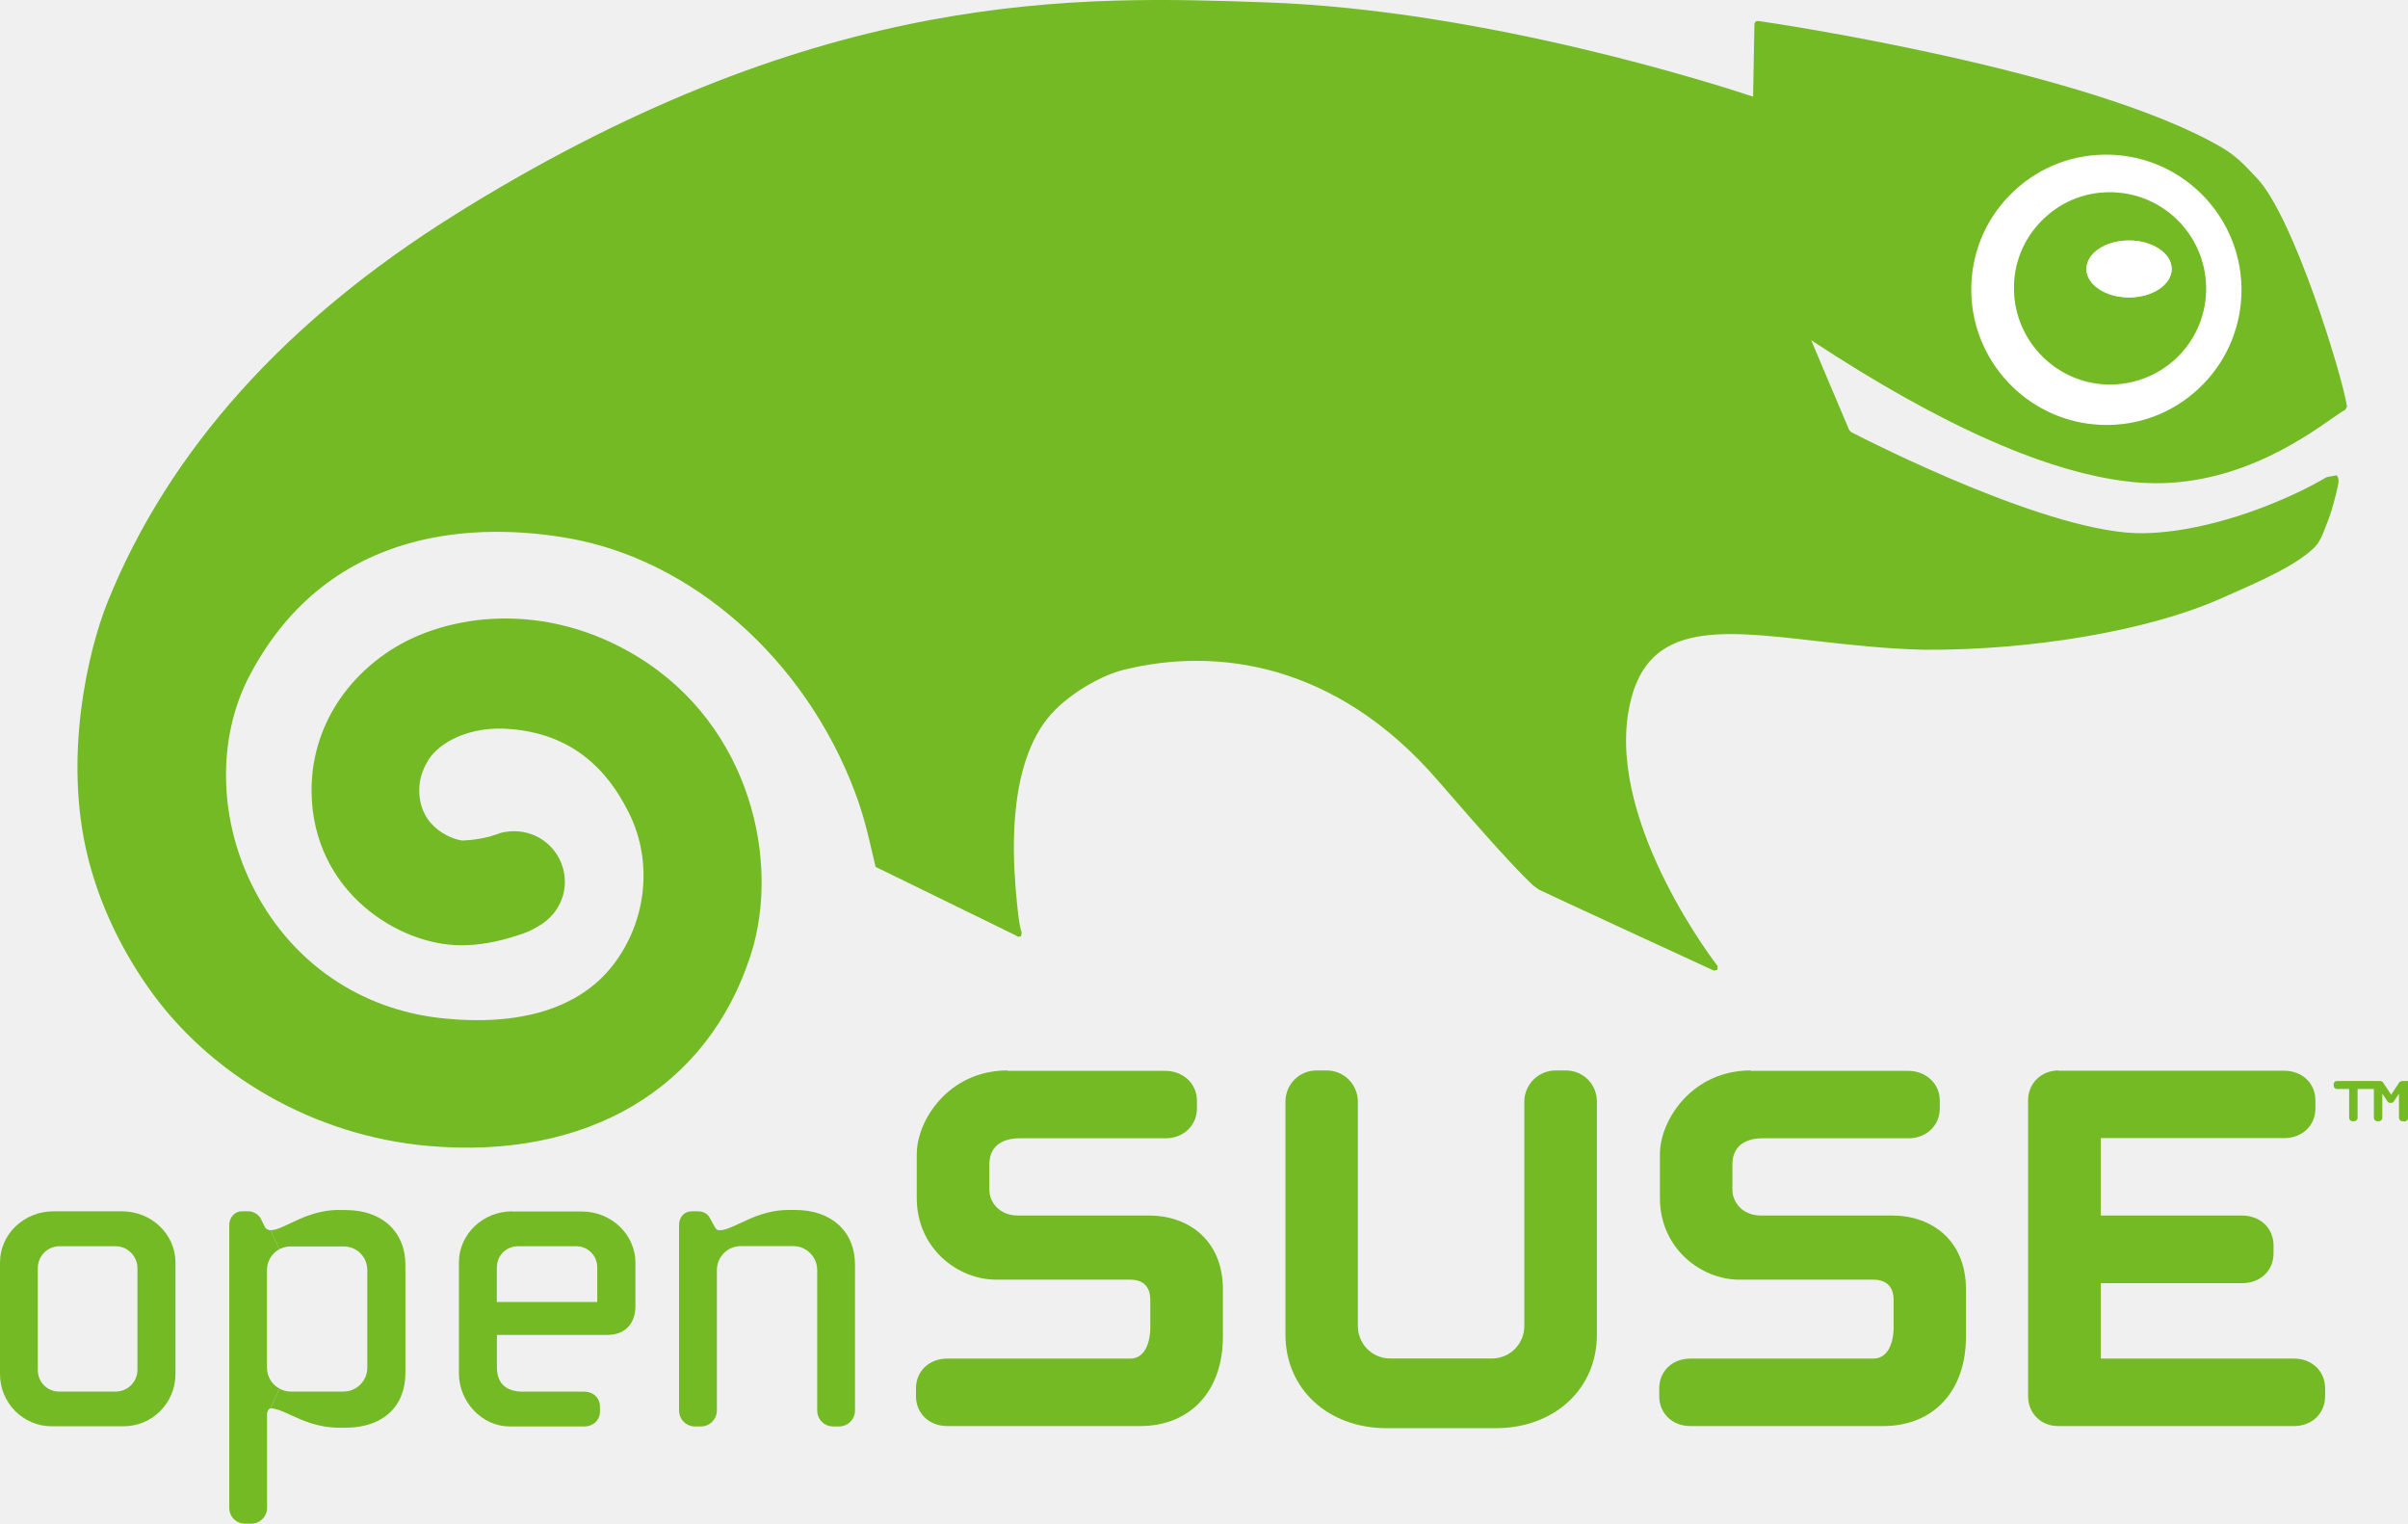
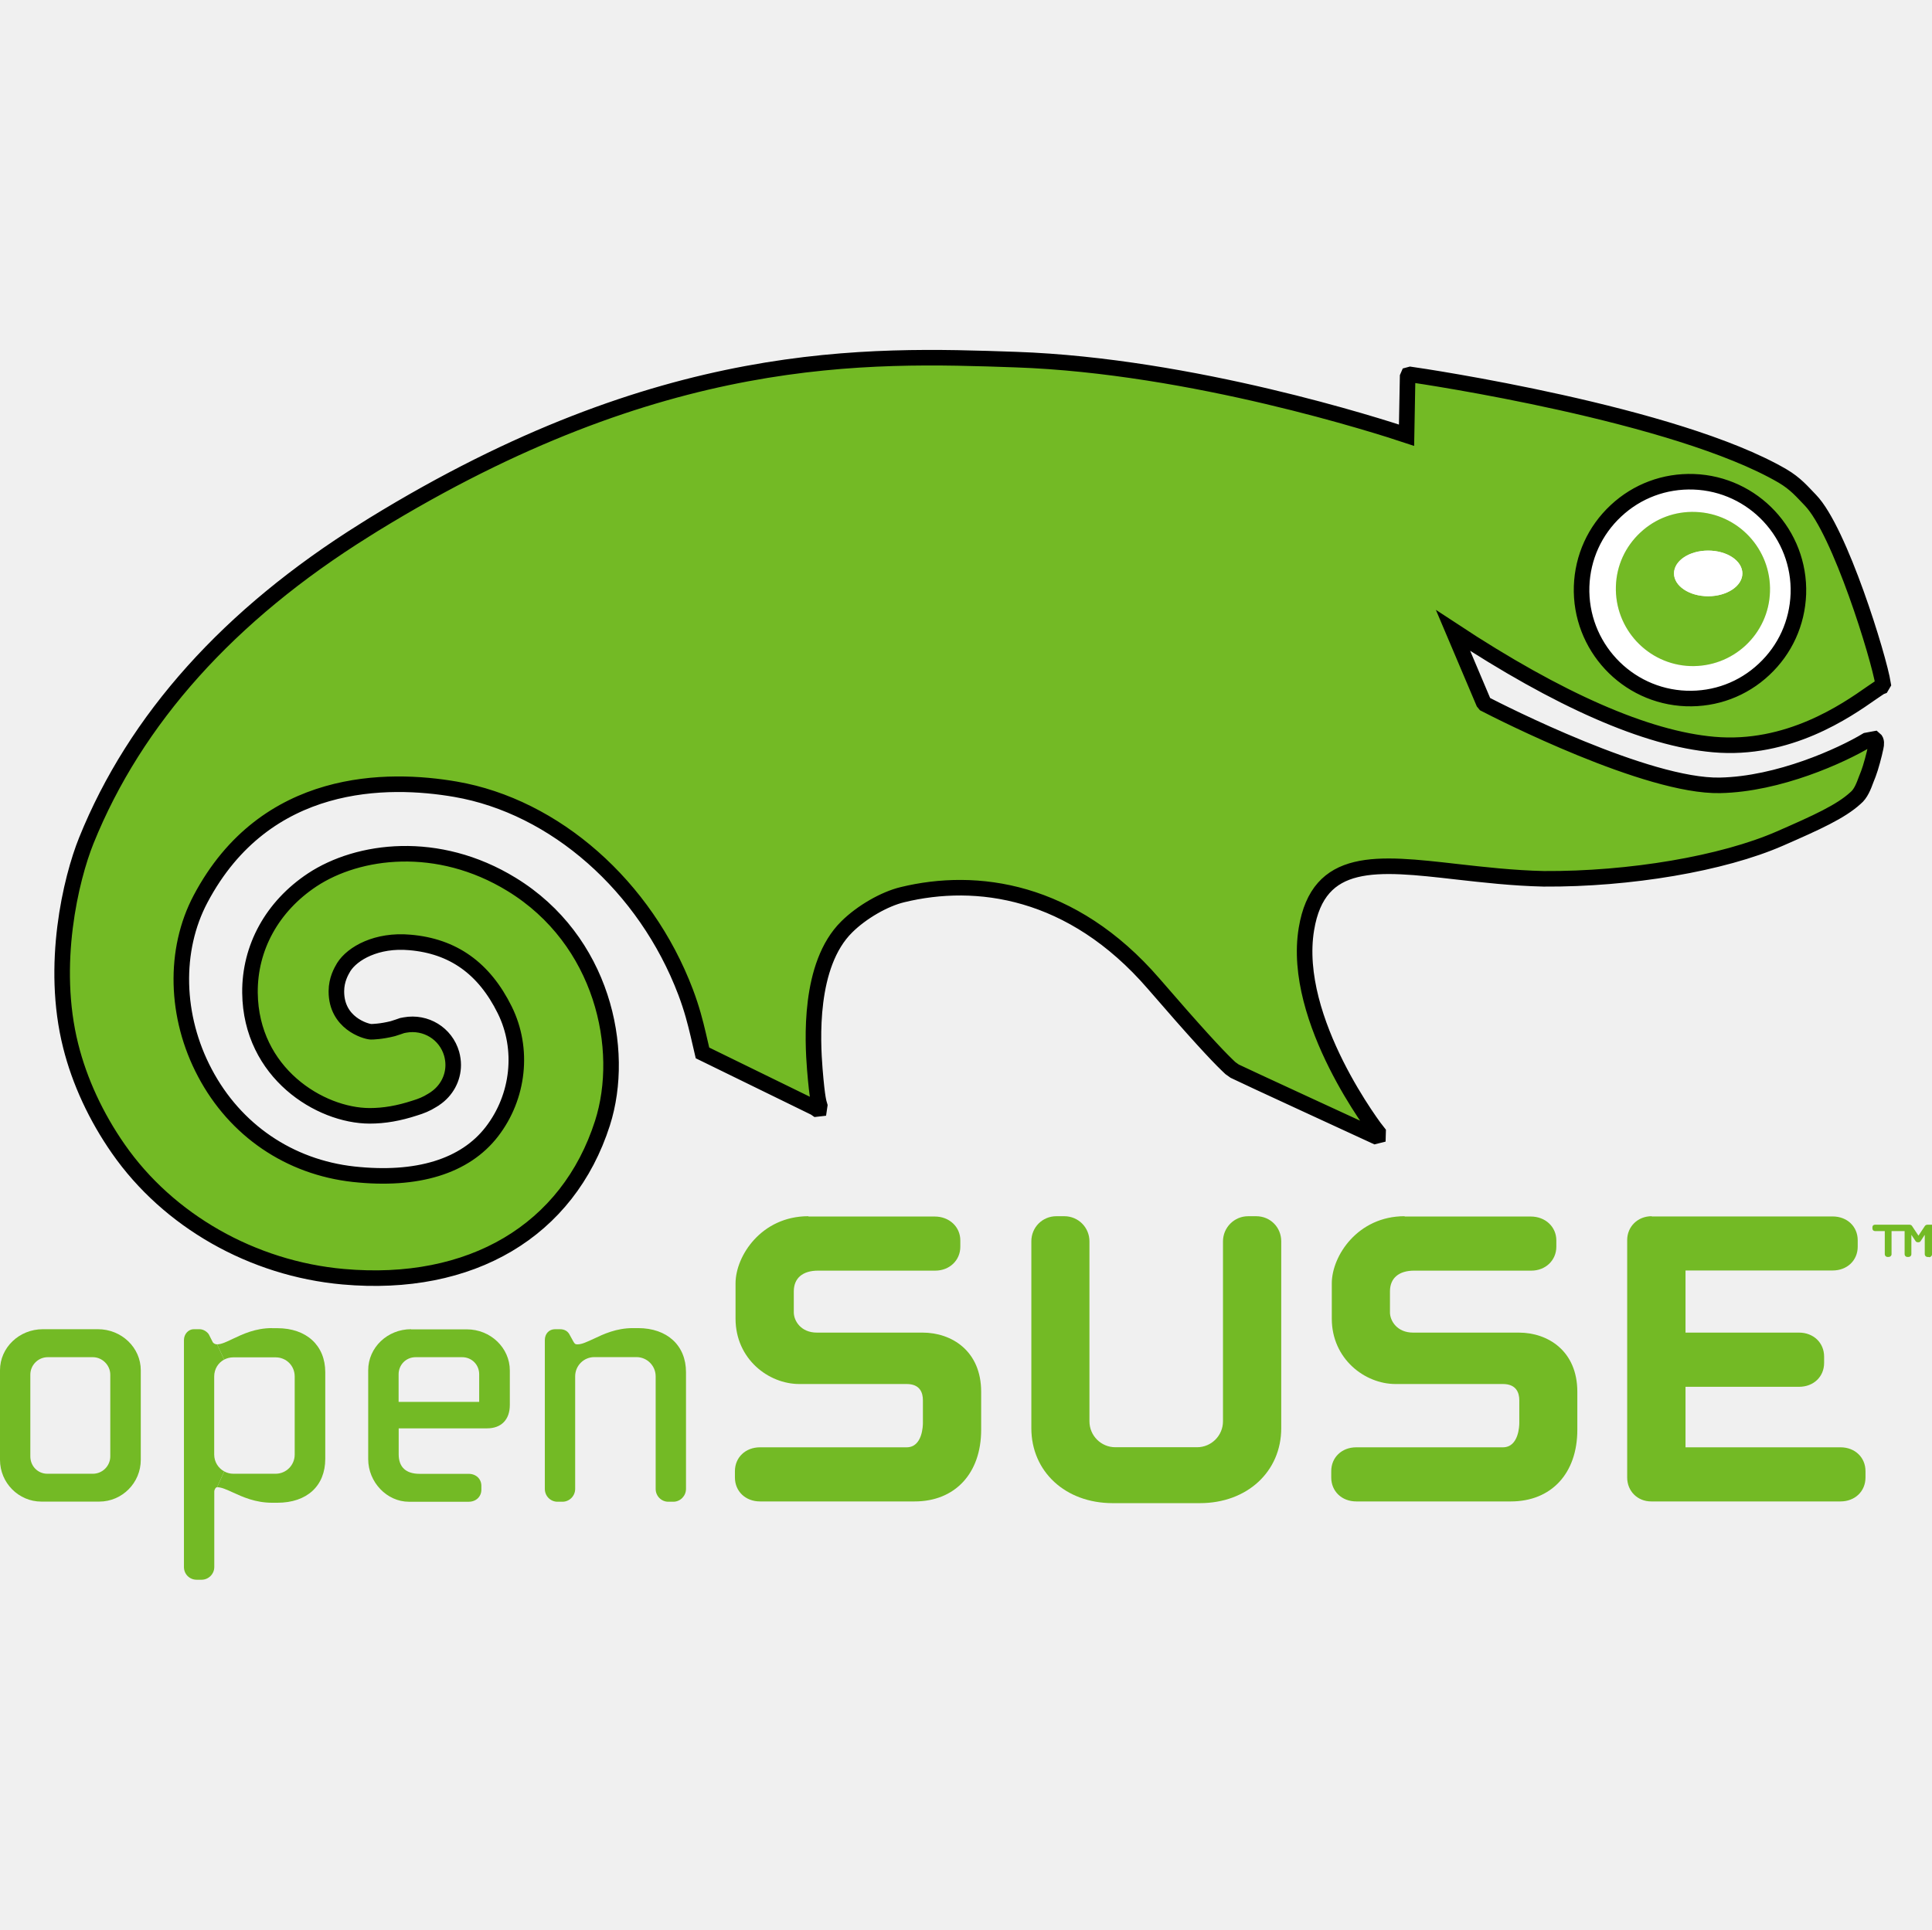
- <svg xmlns="http://www.w3.org/2000/svg" version="1.1" id="svg4578" x="0px" y="0px" width="248.4px" height="157.156px" viewBox="72.8 75.424 248.4 157.156" enable-background="new 72.8 75.424 248.4 157.156" xml:space="preserve">
-   <g id="layer1">
-     <g id="XMLID_1_">
-       <g>
-         <path fill="#73BA25" d="M318.55,190.72c0,0.19-0.16,0.351-0.359,0.351h-0.16c-0.19,0-0.351-0.16-0.351-0.351v-2.979H316v2.979     c0,0.19-0.17,0.351-0.37,0.351h-0.149c-0.19,0-0.351-0.16-0.351-0.351v-2.979h-1.26c-0.18,0-0.33-0.13-0.33-0.33v-0.17     c0-0.2,0.15-0.32,0.33-0.32h4.41c0.17,0,0.29,0.061,0.35,0.16l0.83,1.25l0.83-1.25c0.07-0.09,0.17-0.16,0.35-0.16h0.561v3.83     c0,0.18-0.17,0.35-0.37,0.35l-0.05-0.029h-0.16c-0.19,0-0.351-0.16-0.351-0.351v-2.5l-0.55,0.84c-0.06,0.08-0.17,0.12-0.27,0.12     h-0.061c-0.1,0-0.22-0.04-0.279-0.12l-0.561-0.84V190.72z" />
-         <path fill="#73BA25" d="M312.65,218.62v0.81c0,1.78-1.351,3.08-3.221,3.08H285.1c-1.77,0-3.09-1.33-3.09-3.08v-30.52     c0-1.76,1.37-3.08,3.15-3.08l0.01,0.03h23.25c1.87,0,3.23,1.29,3.23,3.069v0.811c0,1.779-1.36,3.069-3.23,3.069     c0,0-18.02,0-18.91,0c0,0.801,0,7.2,0,7.99c0.891,0,14.59,0,14.59,0c1.87,0,3.23,1.311,3.23,3.09v0.801     c0,1.79-1.36,3.079-3.23,3.079c0,0-13.699,0-14.59,0c0,0.801,0,6.99,0,7.78c0.891,0,19.92,0,19.92,0     C311.31,215.55,312.65,216.86,312.65,218.62z" />
-         <path fill="#FFFFFF" d="M290.56,91.38c7.69,0.27,13.721,6.75,13.46,14.43c-0.14,3.72-1.699,7.16-4.42,9.7     c-2.72,2.55-6.26,3.87-10,3.74c-7.68-0.28-13.699-6.75-13.449-14.43c0.13-3.72,1.689-7.17,4.42-9.71     C283.29,92.57,286.84,91.25,290.56,91.38z M300.37,105.52c0.18-5.47-4.101-10.07-9.57-10.26c-2.649-0.1-5.17,0.84-7.1,2.65     c-1.931,1.8-3.061,4.25-3.141,6.9c-0.18,5.47,4.101,10.07,9.561,10.27c2.66,0.08,5.18-0.86,7.12-2.66     C299.17,110.61,300.29,108.16,300.37,105.52z" />
-         <path fill="#73BA25" d="M290.8,95.26c5.47,0.19,9.75,4.79,9.57,10.26c-0.08,2.64-1.2,5.09-3.13,6.9     c-1.94,1.8-4.46,2.74-7.12,2.66c-5.46-0.2-9.74-4.8-9.561-10.27c0.08-2.65,1.21-5.1,3.141-6.9     C285.63,96.1,288.15,95.16,290.8,95.26z M296.82,103.17c0-1.63-1.971-2.94-4.4-2.94s-4.39,1.31-4.39,2.94     c0,1.61,1.96,2.93,4.39,2.93S296.82,104.78,296.82,103.17z" />
-         <path fill="#FFFFFF" d="M292.42,100.23c2.43,0,4.4,1.31,4.4,2.94c0,1.61-1.971,2.93-4.4,2.93s-4.39-1.32-4.39-2.93     C288.03,101.54,289.99,100.23,292.42,100.23z" />
-         <path fill="#73BA25" d="M275.6,208.41v4.89c0,5.601-3.34,9.21-8.55,9.21h-19.87c-1.87,0-3.22-1.31-3.22-3.08v-0.81     c0-1.771,1.35-3.07,3.22-3.07h18.851c2.05,0,2.109-2.81,2.109-3.12v-2.93c0-0.96-0.38-2.09-2.109-2.09H252.22     c-3.93,0-8.189-3.22-8.189-8.41v-4.53c0-3.54,3.34-8.64,9.359-8.64v0.04h16.221c1.89,0,3.29,1.33,3.29,3.07v0.81     c0,1.76-1.391,3.08-3.221,3.08h-15.06c-1.98,0-3.11,0.97-3.11,2.67v2.69c0,1.1,0.92,2.609,2.971,2.609h13.6     C271.83,200.8,275.6,203.16,275.6,208.41z" />
-         <path fill="#73BA25" d="M234.31,185.83c1.811,0,3.221,1.42,3.221,3.229v24.03c0,5.59-4.391,9.641-10.45,9.641h-11.23     c-6.06,0-10.449-4.051-10.449-9.641v-24.03c0-1.81,1.43-3.229,3.22-3.229h1.02c1.801,0,3.23,1.45,3.23,3.229V212.2     c0,1.85,1.49,3.34,3.33,3.34h10.51c1.83,0,3.33-1.49,3.33-3.34V189.06c0-1.779,1.45-3.229,3.229-3.229h0.021H234.31z" />
-         <path fill="#73BA25" d="M198.95,208.41v4.89c0,5.601-3.36,9.21-8.55,9.21h-19.88c-1.88,0-3.23-1.31-3.23-3.08v-0.81     c0-1.771,1.36-3.07,3.23-3.07h18.85c2.04,0,2.09-2.81,2.09-3.12v-2.93c0-0.96-0.36-2.09-2.09-2.09h-13.81     c-3.95,0-8.19-3.22-8.19-8.41v-4.53c0-3.54,3.33-8.64,9.36-8.64l0.02,0.04h16.23c1.88,0,3.29,1.33,3.29,3.07v0.81     c0,1.76-1.39,3.08-3.23,3.08h-15.06c-1.99,0-3.12,0.97-3.12,2.67v2.69c0,1.1,0.92,2.609,2.97,2.609h13.59     C195.17,200.8,198.95,203.16,198.95,208.41z" />
-         <path fill="#73BA25" d="M312.8,124.64l1.021-0.19c0.279,0.22,0.239,0.67,0.149,1.07c-0.189,0.93-0.64,2.62-0.95,3.42l-0.26,0.66     c-0.359,0.98-0.72,1.91-1.41,2.47c-1.899,1.73-4.939,3.11-9.699,5.19c-7.36,3.22-19.29,5.25-30.37,5.18     c-3.971-0.09-7.811-0.53-11.181-0.91c-10.319-1.18-17.779-2.02-19.33,7.36c-1.96,11.76,9.101,26.04,9.211,26.169l-0.011,0.391     l-0.359,0.09c0,0-17.63-8.12-18.061-8.36l-0.56-0.399l-0.45-0.431c-1.33-1.279-4-4.149-9.42-10.43     c-10.51-12.15-22.81-13.75-32.29-11.44c-2.31,0.55-5.25,2.24-7.16,4.14c-4.95,4.88-4.39,14.71-4.11,18.29     c0.33,4.05,0.54,4.35,0.63,4.68l-0.06,0.41l-0.35,0.04l-0.2-0.14l-14.46-7.07l-0.55-2.36c-0.37-1.56-0.8-3.29-1.62-5.46     c-5.17-13.63-16.79-23.88-29.59-26.09c-8.65-1.49-24.42-1.66-32.77,14.1c-3.49,6.58-3.28,15.15,0.55,22.37     c3.9,7.391,10.87,12.13,19.12,13.04c8.18,0.891,14.33-1,17.78-5.47c3.48-4.51,4.13-10.65,1.66-15.65     c-2.65-5.369-6.65-8.22-12.21-8.689c-4.23-0.38-7.37,1.38-8.5,3.18c-0.33,0.561-0.93,1.601-0.94,3.08v0.05     c0,4.03,3.69,5.13,4.44,5.181c0.23,0,1.34-0.03,2.81-0.4l0.71-0.229l0.49-0.171l0.36-0.069c2.68-0.49,5.26,1.09,6.01,3.7     c0.13,0.479,0.2,0.96,0.2,1.439c0,1.73-0.88,3.34-2.34,4.32l0.06-0.021l-0.16,0.09l-0.24,0.15c-0.77,0.49-1.48,0.76-2.23,0.99     c-2.1,0.689-3.96,1.01-5.83,1.01c-6.38-0.01-15.27-5.5-15.39-15.81c-0.06-5.82,2.86-11.12,8-14.53     c5.92-3.91,16.15-5.24,25.64,0.58c11.68,7.15,14.73,21.149,11.68,30.7c-4.43,13.83-16.89,21.22-33.34,19.75     c-11.65-1.04-22.47-7.19-28.91-16.45c-2.86-4.101-4.98-8.67-6.12-13.23c-2.63-10.43,0.03-21.51,2.01-26.42     c6.3-15.61,18.36-29.04,35.81-39.93l1.1-0.69C157.93,74.08,184.2,75,203.43,75.67c22.681,0.79,46.87,8.61,50.21,9.72     c0.011-0.75,0.141-7.51,0.141-7.51l0.1-0.23l0.26-0.07c1.521,0.21,34.11,5.05,47.841,13.05c1.699,1,2.539,2.04,3.59,3.12     c3.79,3.92,8.81,20.25,9.34,23.62l-0.2,0.34c-0.2,0.07-0.67,0.42-1.3,0.84c-3.2,2.24-10.69,7.48-20.29,6.62     c-8.63-0.76-19.9-5.71-33.49-14.66c0.601,1.41,3.43,8.11,3.91,9.24l0.18,0.22c1.971,1.02,20.851,10.64,30.221,10.45     C301.5,130.27,309.57,126.58,312.8,124.64z M304.02,105.81c0.261-7.68-5.77-14.16-13.46-14.43c-3.72-0.13-7.27,1.19-9.989,3.73     c-2.73,2.54-4.29,5.99-4.42,9.71c-0.25,7.68,5.77,14.15,13.449,14.43c3.74,0.13,7.28-1.19,10-3.74     C302.32,112.97,303.88,109.53,304.02,105.81z" />
-         <path fill="#73BA25" d="M149.12,201.6c1.3-0.619,2.92-1.38,5.06-1.38h0.66c3.74,0,6.16,2.23,6.16,5.66V220.9     c0,0.909-0.74,1.649-1.63,1.649h-0.64c-0.91,0-1.63-0.74-1.63-1.649v-14.48c0-1.36-1.11-2.47-2.46-2.47h-5.43     c-1.36,0-2.46,1.109-2.46,2.47v14.48c0,0.909-0.74,1.649-1.63,1.649h-0.64c-0.91,0-1.63-0.74-1.63-1.649V201.76     c0-0.819,0.55-1.399,1.31-1.399h0.63c0.6,0,1.04,0.26,1.28,0.77l0.45,0.82c0.19,0.34,0.29,0.359,0.54,0.359     C147.62,202.31,148.31,201.97,149.12,201.6z" />
-         <path fill="#73BA25" d="M138.35,205.67v4.43c0,1.891-1.1,3.011-2.92,3.011c0,0-10.86,0-11.37,0c0,0.46,0,3.34,0,3.34     c0,1.649,0.93,2.51,2.7,2.51h6.3c0.94,0,1.63,0.65,1.63,1.54v0.5c0,0.9-0.69,1.55-1.63,1.55h-7.68c-2.84,0-5.24-2.52-5.24-5.479     V205.64c0-2.92,2.47-5.279,5.51-5.279l0.01,0.02h7.17C135.87,200.38,138.35,202.76,138.35,205.67z M134.41,209.71     c0-0.46,0-3.55,0-3.55c0-1.24-0.96-2.2-2.19-2.2h-5.98c-1.24,0-2.19,0.98-2.19,2.2c0,0,0,3.09,0,3.55     C124.53,209.71,133.93,209.71,134.41,209.71z" />
-         <path fill="#73BA25" d="M100.34,216.48c0,0.939,0.52,1.75,1.29,2.17l-0.92,2.029c-0.17,0-0.36,0.301-0.36,0.58v9.69     c0,0.89-0.73,1.63-1.63,1.63h-0.64c-0.92,0-1.63-0.73-1.63-1.63v-29.19c0-0.779,0.58-1.399,1.27-1.399h0.73     c0.62,0,1.12,0.479,1.23,0.729l0.48,0.95c0.12,0.17,0.33,0.27,0.55,0.27l0.91,1.96c-0.77,0.41-1.28,1.221-1.28,2.171V216.48z" />
-         <path fill="#73BA25" d="M108.46,200.23c3.75,0,6.16,2.229,6.16,5.659v11.141c0,3.489-2.36,5.649-6.16,5.649h-0.67     c-2.15,0-3.77-0.739-5.06-1.33c-0.8-0.369-1.48-0.67-2.02-0.67l0.92-2.029c0.35,0.189,0.75,0.3,1.17,0.3h5.43     c1.37,0,2.46-1.11,2.46-2.47v-10.04c0-1.381-1.08-2.46-2.46-2.46h-5.43c-0.43,0-0.83,0.109-1.18,0.289l-0.91-1.96     c0.54,0,1.22-0.319,2-0.699c1.31-0.62,2.92-1.391,5.07-1.391v0.011H108.46z" />
-         <path fill="#73BA25" d="M90.9,205.64v11.521c0,2.96-2.4,5.37-5.34,5.37h-7.44c-2.93,0-5.32-2.41-5.32-5.37V205.64     c0-2.92,2.47-5.279,5.51-5.279h7.08C88.43,200.36,90.9,202.73,90.9,205.64z M86.98,216.71v-10.5c0-1.22-1.03-2.25-2.24-2.25h-5.8     c-1.23,0-2.24,1.01-2.24,2.25v10.5c0,1.26,0.96,2.24,2.19,2.24h5.85C85.98,218.95,86.98,217.94,86.98,216.71z" />
-       </g>
-       <g>
+ <svg xmlns="http://www.w3.org/2000/svg" version="1.1" id="svg4578" x="0px" y="0px" width="248.401" height="248.157" viewBox="72.8 75.424 248.401 248.157" enable-background="new 72.8 75.424 248.4 157.156" xml:space="preserve">
+   <defs id="defs38">
+ 		
+ 		
+ 	
+ 			
+ 			
+ 			
+ 			
+ 			
+ 			
+ 			
+ 			
+ 			
+ 			
+ 			
+ 			
+ 			
+ 			
+ 		</defs>
+   <g id="layer1" transform="translate(0,46.0016)">
+     <g id="g3815">
+       <path style="fill:#73ba25" id="path8" d="m 318.55,190.72 c 0,0.19 -0.16,0.351 -0.359,0.351 h -0.16 c -0.19,0 -0.351,-0.16 -0.351,-0.351 v -2.979 H 316 v 2.979 c 0,0.19 -0.17,0.351 -0.37,0.351 h -0.149 c -0.19,0 -0.351,-0.16 -0.351,-0.351 v -2.979 h -1.26 c -0.18,0 -0.33,-0.13 -0.33,-0.33 v -0.17 c 0,-0.2 0.15,-0.32 0.33,-0.32 h 4.41 c 0.17,0 0.29,0.061 0.35,0.16 l 0.83,1.25 0.83,-1.25 c 0.07,-0.09 0.17,-0.16 0.35,-0.16 h 0.561 v 3.83 c 0,0.18 -0.17,0.35 -0.37,0.35 l -0.05,-0.029 h -0.16 c -0.19,0 -0.351,-0.16 -0.351,-0.351 v -2.5 l -0.55,0.84 c -0.06,0.08 -0.17,0.12 -0.27,0.12 h -0.061 c -0.1,0 -0.22,-0.04 -0.279,-0.12 l -0.561,-0.84 v 2.499 z" />
+       <path style="fill:#73ba25" id="path10" d="m 312.65,218.62 v 0.81 c 0,1.78 -1.351,3.08 -3.221,3.08 H 285.1 c -1.77,0 -3.09,-1.33 -3.09,-3.08 v -30.52 c 0,-1.76 1.37,-3.08 3.15,-3.08 l 0.01,0.03 h 23.25 c 1.87,0 3.23,1.29 3.23,3.069 v 0.811 c 0,1.779 -1.36,3.069 -3.23,3.069 0,0 -18.02,0 -18.91,0 0,0.801 0,7.2 0,7.99 0.891,0 14.59,0 14.59,0 1.87,0 3.23,1.311 3.23,3.09 v 0.801 c 0,1.79 -1.36,3.079 -3.23,3.079 0,0 -13.699,0 -14.59,0 0,0.801 0,6.99 0,7.78 0.891,0 19.92,0 19.92,0 1.88,0.001 3.22,1.311 3.22,3.071 z" />
+       <path style="fill:#ffffff" id="path12" d="m 290.56,91.38 c 7.69,0.27 13.721,6.75 13.46,14.43 -0.14,3.72 -1.699,7.16 -4.42,9.7 -2.72,2.55 -6.26,3.87 -10,3.74 -7.68,-0.28 -13.699,-6.75 -13.449,-14.43 0.13,-3.72 1.689,-7.17 4.42,-9.71 2.719,-2.54 6.269,-3.86 9.989,-3.73 z m 9.81,14.14 c 0.18,-5.47 -4.101,-10.07 -9.57,-10.26 -2.649,-0.1 -5.17,0.84 -7.1,2.65 -1.931,1.8 -3.061,4.25 -3.141,6.9 -0.18,5.47 4.101,10.07 9.561,10.27 2.66,0.08 5.18,-0.86 7.12,-2.66 1.93,-1.81 3.05,-4.26 3.13,-6.9 z" />
+       <path style="fill:#73ba25" id="path14" d="m 290.8,95.26 c 5.47,0.19 9.75,4.79 9.57,10.26 -0.08,2.64 -1.2,5.09 -3.13,6.9 -1.94,1.8 -4.46,2.74 -7.12,2.66 -5.46,-0.2 -9.74,-4.8 -9.561,-10.27 0.08,-2.65 1.21,-5.1 3.141,-6.9 1.93,-1.81 4.45,-2.75 7.1,-2.65 z m 6.02,7.91 c 0,-1.63 -1.971,-2.94 -4.4,-2.94 -2.429,0 -4.39,1.31 -4.39,2.94 0,1.61 1.96,2.93 4.39,2.93 2.43,0 4.4,-1.32 4.4,-2.93 z" />
+       <path style="fill:#ffffff" id="path16" d="m 292.42,100.23 c 2.43,0 4.4,1.31 4.4,2.94 0,1.61 -1.971,2.93 -4.4,2.93 -2.429,0 -4.39,-1.32 -4.39,-2.93 0,-1.63 1.96,-2.94 4.39,-2.94 z" />
+       <path style="fill:#73ba25" id="path18" d="m 275.6,208.41 v 4.89 c 0,5.601 -3.34,9.21 -8.55,9.21 h -19.87 c -1.87,0 -3.22,-1.31 -3.22,-3.08 v -0.81 c 0,-1.771 1.35,-3.07 3.22,-3.07 h 18.851 c 2.05,0 2.109,-2.81 2.109,-3.12 v -2.93 c 0,-0.96 -0.38,-2.09 -2.109,-2.09 H 252.22 c -3.93,0 -8.189,-3.22 -8.189,-8.41 v -4.53 c 0,-3.54 3.34,-8.64 9.359,-8.64 v 0.04 h 16.221 c 1.89,0 3.29,1.33 3.29,3.07 v 0.81 c 0,1.76 -1.391,3.08 -3.221,3.08 h -15.06 c -1.98,0 -3.11,0.97 -3.11,2.67 v 2.69 c 0,1.1 0.92,2.609 2.971,2.609 h 13.6 c 3.749,0.001 7.519,2.361 7.519,7.611 z" />
+       <path style="fill:#73ba25" id="path20" d="m 234.31,185.83 c 1.811,0 3.221,1.42 3.221,3.229 v 24.03 c 0,5.59 -4.391,9.641 -10.45,9.641 h -11.23 c -6.06,0 -10.449,-4.051 -10.449,-9.641 v -24.03 c 0,-1.81 1.43,-3.229 3.22,-3.229 h 1.02 c 1.801,0 3.23,1.45 3.23,3.229 V 212.2 c 0,1.85 1.49,3.34 3.33,3.34 h 10.51 c 1.83,0 3.33,-1.49 3.33,-3.34 v -23.14 c 0,-1.779 1.45,-3.229 3.229,-3.229 h 0.021 1.018 z" />
+       <path style="fill:#73ba25" id="path22" d="m 198.95,208.41 v 4.89 c 0,5.601 -3.36,9.21 -8.55,9.21 h -19.88 c -1.88,0 -3.23,-1.31 -3.23,-3.08 v -0.81 c 0,-1.771 1.36,-3.07 3.23,-3.07 h 18.85 c 2.04,0 2.09,-2.81 2.09,-3.12 v -2.93 c 0,-0.96 -0.36,-2.09 -2.09,-2.09 h -13.81 c -3.95,0 -8.19,-3.22 -8.19,-8.41 v -4.53 c 0,-3.54 3.33,-8.64 9.36,-8.64 l 0.02,0.04 h 16.23 c 1.88,0 3.29,1.33 3.29,3.07 v 0.81 c 0,1.76 -1.39,3.08 -3.23,3.08 h -15.06 c -1.99,0 -3.12,0.97 -3.12,2.67 v 2.69 c 0,1.1 0.92,2.609 2.97,2.609 h 13.59 c 3.75,0.001 7.53,2.361 7.53,7.611 z" />
+       <path style="fill:#73ba25;stroke:#000000;stroke-width:2;stroke-miterlimit:4;stroke-opacity:1;stroke-dasharray:none" id="path24" d="m 312.8,124.64 1.021,-0.19 c 0.279,0.22 0.239,0.67 0.149,1.07 -0.189,0.93 -0.64,2.62 -0.95,3.42 l -0.26,0.66 c -0.359,0.98 -0.72,1.91 -1.41,2.47 -1.899,1.73 -4.939,3.11 -9.699,5.19 -7.36,3.22 -19.29,5.25 -30.37,5.18 -3.971,-0.09 -7.811,-0.53 -11.181,-0.91 -10.319,-1.18 -17.779,-2.02 -19.33,7.36 -1.96,11.76 9.101,26.04 9.211,26.169 l -0.011,0.391 -0.359,0.09 c 0,0 -17.63,-8.12 -18.061,-8.36 l -0.56,-0.399 -0.45,-0.431 c -1.33,-1.279 -4,-4.149 -9.42,-10.43 -10.51,-12.15 -22.81,-13.75 -32.29,-11.44 -2.31,0.55 -5.25,2.24 -7.16,4.14 -4.95,4.88 -4.39,14.71 -4.11,18.29 0.33,4.05 0.54,4.35 0.63,4.68 l -0.06,0.41 -0.35,0.04 -0.2,-0.14 -14.46,-7.07 -0.55,-2.36 c -0.37,-1.56 -0.8,-3.29 -1.62,-5.46 -5.17,-13.63 -16.79,-23.88 -29.59,-26.09 -8.65,-1.49 -24.42,-1.66 -32.77,14.1 -3.49,6.58 -3.28,15.15 0.55,22.37 3.9,7.391 10.87,12.13 19.12,13.04 8.18,0.891 14.33,-1 17.78,-5.47 3.48,-4.51 4.13,-10.65 1.66,-15.65 -2.65,-5.369 -6.65,-8.22 -12.21,-8.689 -4.23,-0.38 -7.37,1.38 -8.5,3.18 -0.33,0.561 -0.93,1.601 -0.94,3.08 v 0.05 c 0,4.03 3.69,5.13 4.44,5.181 0.23,0 1.34,-0.03 2.81,-0.4 l 0.71,-0.229 0.49,-0.171 0.36,-0.069 c 2.68,-0.49 5.26,1.09 6.01,3.7 0.13,0.479 0.2,0.96 0.2,1.439 0,1.73 -0.88,3.34 -2.34,4.32 l 0.06,-0.021 -0.16,0.09 -0.24,0.15 c -0.77,0.49 -1.48,0.76 -2.23,0.99 -2.1,0.689 -3.96,1.01 -5.83,1.01 -6.38,-0.01 -15.27,-5.5 -15.39,-15.81 -0.06,-5.82 2.86,-11.12 8,-14.53 5.92,-3.91 16.15,-5.24 25.64,0.58 11.68,7.15 14.73,21.149 11.68,30.7 -4.43,13.83 -16.89,21.22 -33.34,19.75 -11.65,-1.04 -22.47,-7.19 -28.91,-16.45 -2.86,-4.101 -4.98,-8.67 -6.12,-13.23 -2.63,-10.43 0.03,-21.51 2.01,-26.42 6.3,-15.61 18.36,-29.04 35.81,-39.93 l 1.1,-0.69 C 157.93,74.08 184.2,75 203.43,75.67 c 22.681,0.79 46.87,8.61 50.21,9.72 0.011,-0.75 0.141,-7.51 0.141,-7.51 l 0.1,-0.23 0.26,-0.07 c 1.521,0.21 34.11,5.05 47.841,13.05 1.699,1 2.539,2.04 3.59,3.12 3.79,3.92 8.81,20.25 9.34,23.62 l -0.2,0.34 c -0.2,0.07 -0.67,0.42 -1.3,0.84 -3.2,2.24 -10.69,7.48 -20.29,6.62 -8.63,-0.76 -19.9,-5.71 -33.49,-14.66 0.601,1.41 3.43,8.11 3.91,9.24 l 0.18,0.22 c 1.971,1.02 20.851,10.64 30.221,10.45 7.557,-0.15 15.627,-3.84 18.857,-5.78 z m -8.78,-18.83 c 0.261,-7.68 -5.77,-14.16 -13.46,-14.43 -3.72,-0.13 -7.27,1.19 -9.989,3.73 -2.73,2.54 -4.29,5.99 -4.42,9.71 -0.25,7.68 5.77,14.15 13.449,14.43 3.74,0.13 7.28,-1.19 10,-3.74 2.72,-2.54 4.28,-5.98 4.42,-9.7 z" />
+       <path style="fill:#73ba25" id="path26" d="m 149.12,201.6 c 1.3,-0.619 2.92,-1.38 5.06,-1.38 h 0.66 c 3.74,0 6.16,2.23 6.16,5.66 v 15.02 c 0,0.909 -0.74,1.649 -1.63,1.649 h -0.64 c -0.91,0 -1.63,-0.74 -1.63,-1.649 v -14.48 c 0,-1.36 -1.11,-2.47 -2.46,-2.47 h -5.43 c -1.36,0 -2.46,1.109 -2.46,2.47 v 14.48 c 0,0.909 -0.74,1.649 -1.63,1.649 h -0.64 c -0.91,0 -1.63,-0.74 -1.63,-1.649 v -19.14 c 0,-0.819 0.55,-1.399 1.31,-1.399 h 0.63 c 0.6,0 1.04,0.26 1.28,0.77 l 0.45,0.82 c 0.19,0.34 0.29,0.359 0.54,0.359 0.56,0 1.25,-0.34 2.06,-0.71 z" />
+       <path style="fill:#73ba25" id="path28" d="m 138.35,205.67 v 4.43 c 0,1.891 -1.1,3.011 -2.92,3.011 0,0 -10.86,0 -11.37,0 0,0.46 0,3.34 0,3.34 0,1.649 0.93,2.51 2.7,2.51 h 6.3 c 0.94,0 1.63,0.65 1.63,1.54 v 0.5 c 0,0.9 -0.69,1.55 -1.63,1.55 h -7.68 c -2.84,0 -5.24,-2.52 -5.24,-5.479 V 205.64 c 0,-2.92 2.47,-5.279 5.51,-5.279 l 0.01,0.02 h 7.17 c 3.04,-0.001 5.52,2.379 5.52,5.289 z m -3.94,4.04 c 0,-0.46 0,-3.55 0,-3.55 0,-1.24 -0.96,-2.2 -2.19,-2.2 h -5.98 c -1.24,0 -2.19,0.98 -2.19,2.2 0,0 0,3.09 0,3.55 0.48,0 9.88,0 10.36,0 z" />
+       <path style="fill:#73ba25" id="path30" d="m 100.34,216.48 c 0,0.939 0.52,1.75 1.29,2.17 l -0.92,2.029 c -0.17,0 -0.36,0.301 -0.36,0.58 v 9.69 c 0,0.89 -0.73,1.63 -1.63,1.63 h -0.64 c -0.92,0 -1.63,-0.73 -1.63,-1.63 v -29.19 c 0,-0.779 0.58,-1.399 1.27,-1.399 h 0.73 c 0.62,0 1.12,0.479 1.23,0.729 l 0.48,0.95 c 0.12,0.17 0.33,0.27 0.55,0.27 l 0.91,1.96 c -0.77,0.41 -1.28,1.221 -1.28,2.171 v 10.04 z" />
+       <path style="fill:#73ba25" id="path32" d="m 108.46,200.23 c 3.75,0 6.16,2.229 6.16,5.659 v 11.141 c 0,3.489 -2.36,5.649 -6.16,5.649 h -0.67 c -2.15,0 -3.77,-0.739 -5.06,-1.33 -0.8,-0.369 -1.48,-0.67 -2.02,-0.67 l 0.92,-2.029 c 0.35,0.189 0.75,0.3 1.17,0.3 h 5.43 c 1.37,0 2.46,-1.11 2.46,-2.47 v -10.04 c 0,-1.381 -1.08,-2.46 -2.46,-2.46 h -5.43 c -0.43,0 -0.83,0.109 -1.18,0.289 l -0.91,-1.96 c 0.54,0 1.22,-0.319 2,-0.699 1.31,-0.62 2.92,-1.391 5.07,-1.391 v 0.011 h 0.68 z" />
+       <path style="fill:#73ba25" id="path34" d="m 90.9,205.64 v 11.521 c 0,2.96 -2.4,5.37 -5.34,5.37 h -7.44 c -2.93,0 -5.32,-2.41 -5.32,-5.37 V 205.64 c 0,-2.92 2.47,-5.279 5.51,-5.279 h 7.08 c 3.04,-10e-4 5.51,2.369 5.51,5.279 z m -3.92,11.07 v -10.5 c 0,-1.22 -1.03,-2.25 -2.24,-2.25 h -5.8 c -1.23,0 -2.24,1.01 -2.24,2.25 v 10.5 c 0,1.26 0.96,2.24 2.19,2.24 h 5.85 c 1.24,0 2.24,-1.01 2.24,-2.24 z" />
+     </g>
+     <g id="g36">
		</g>
-     </g>
  </g>
</svg>
